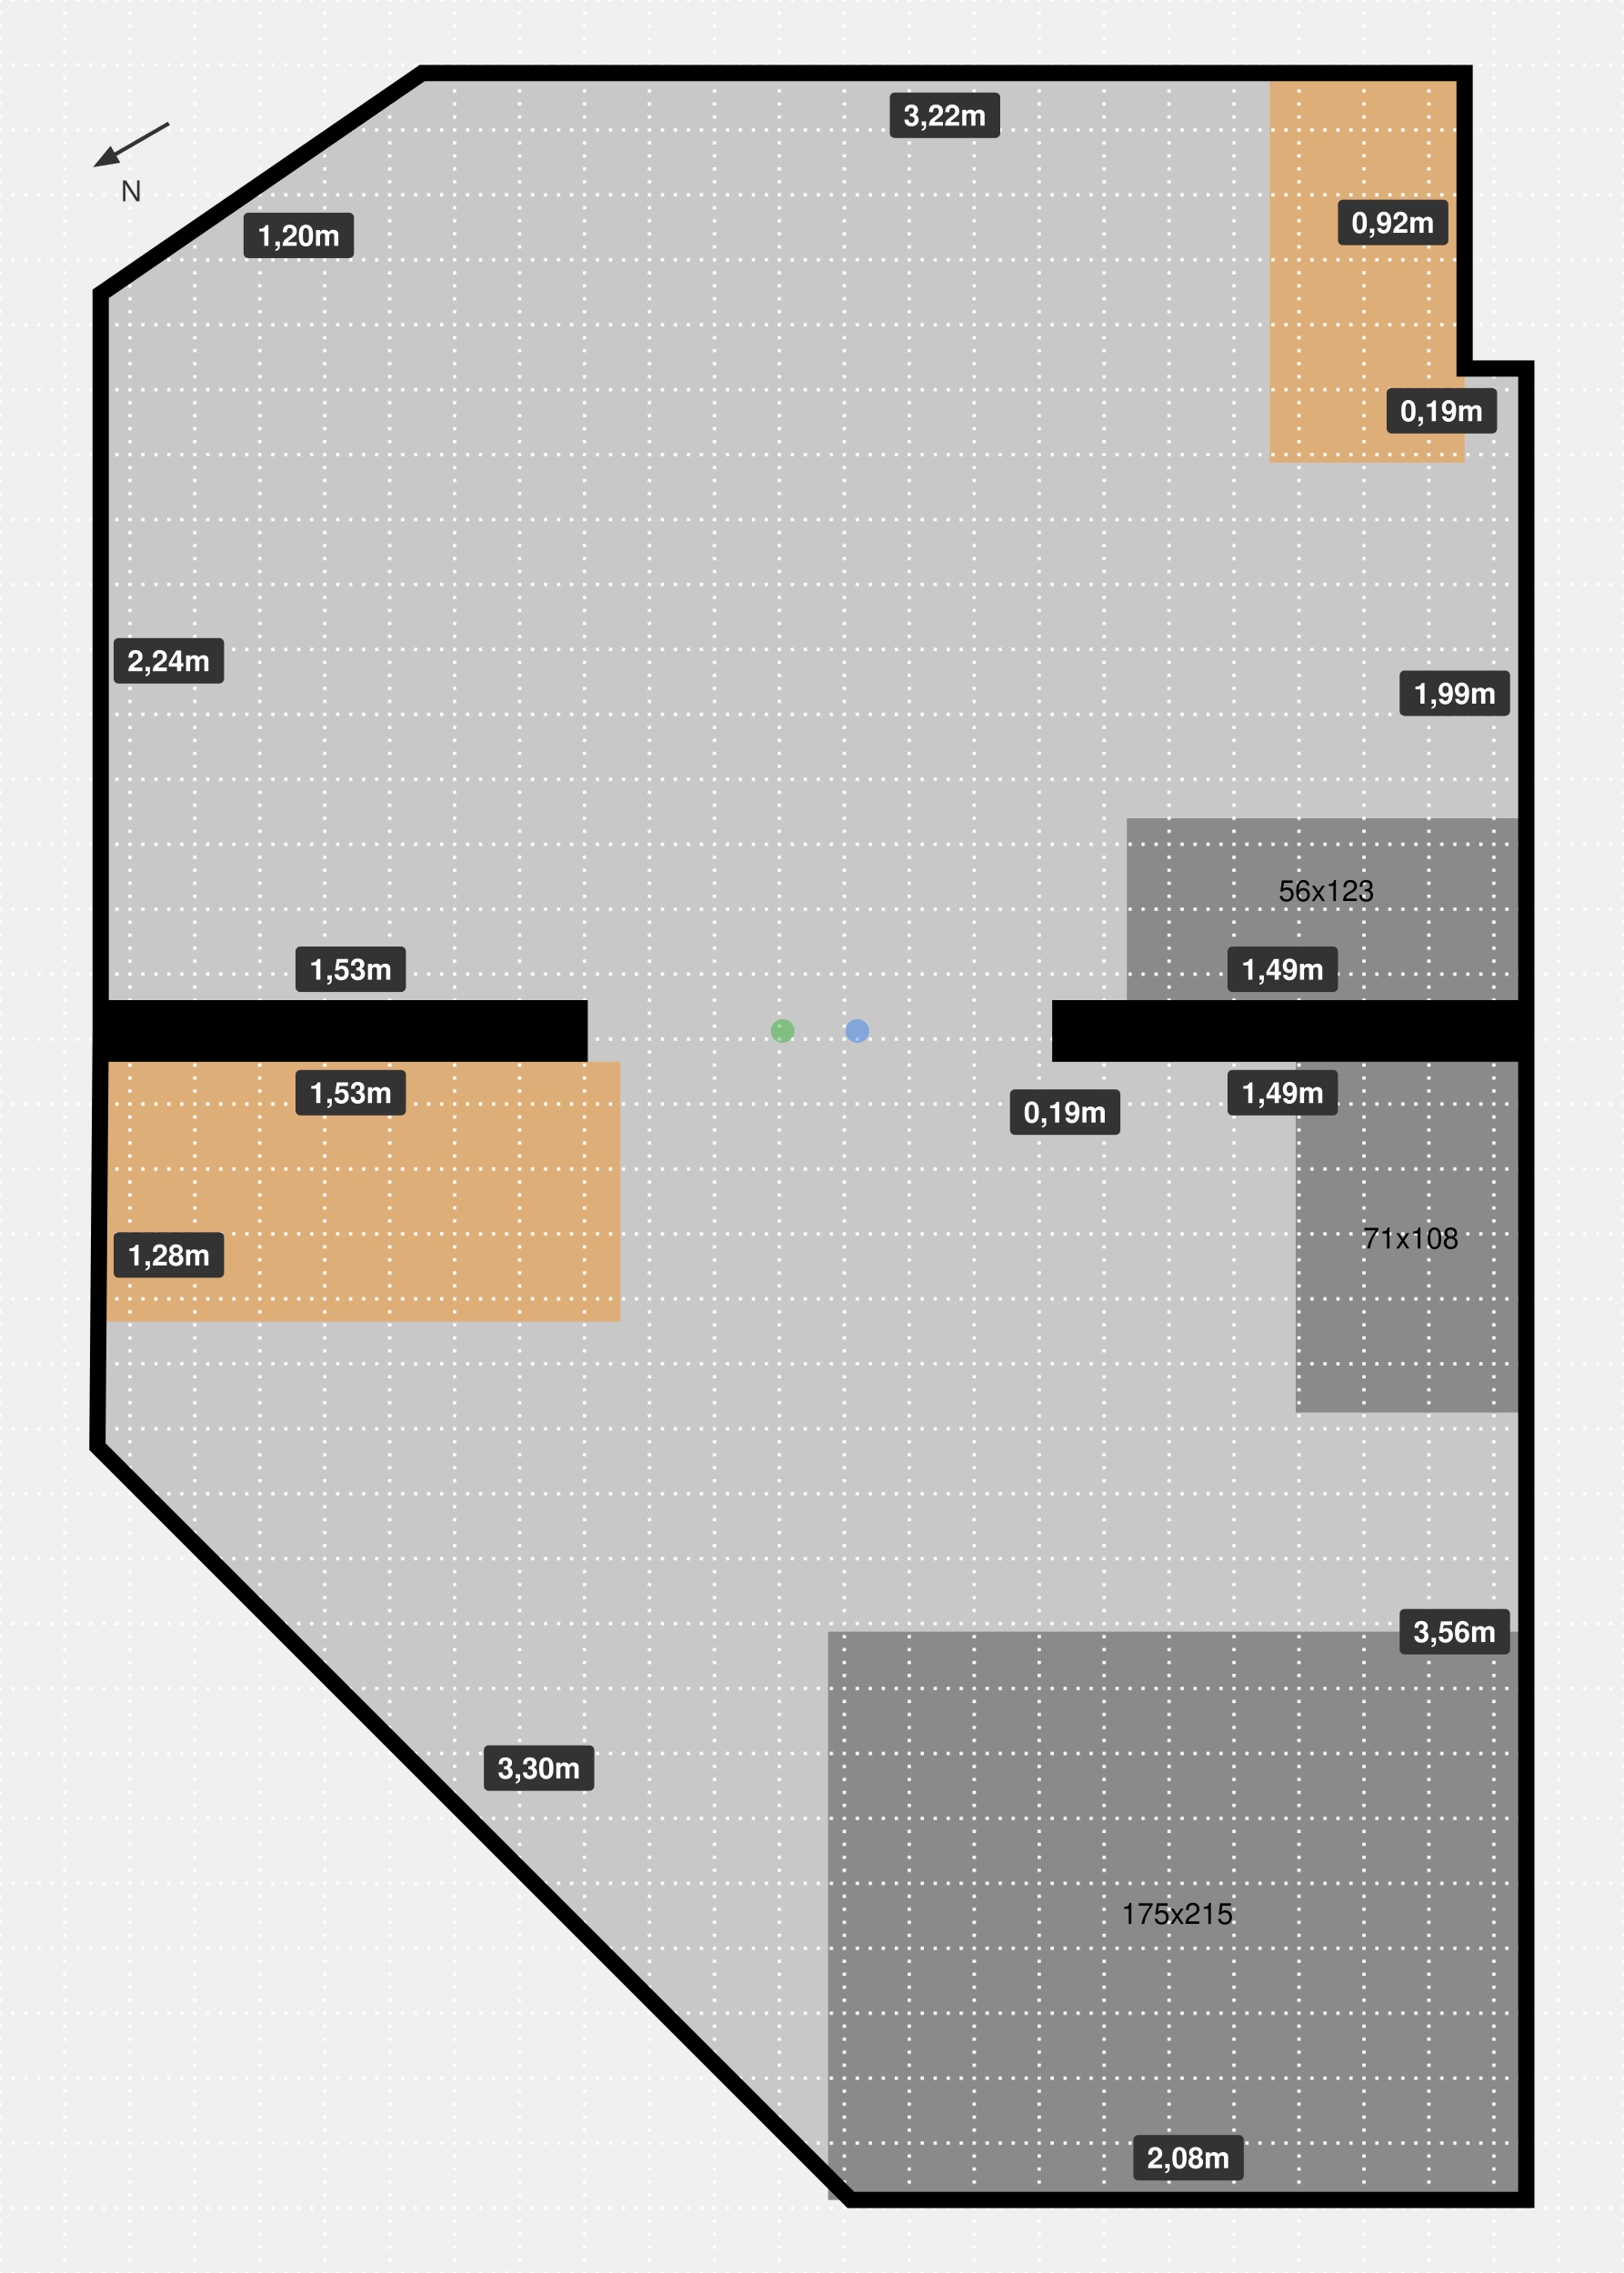
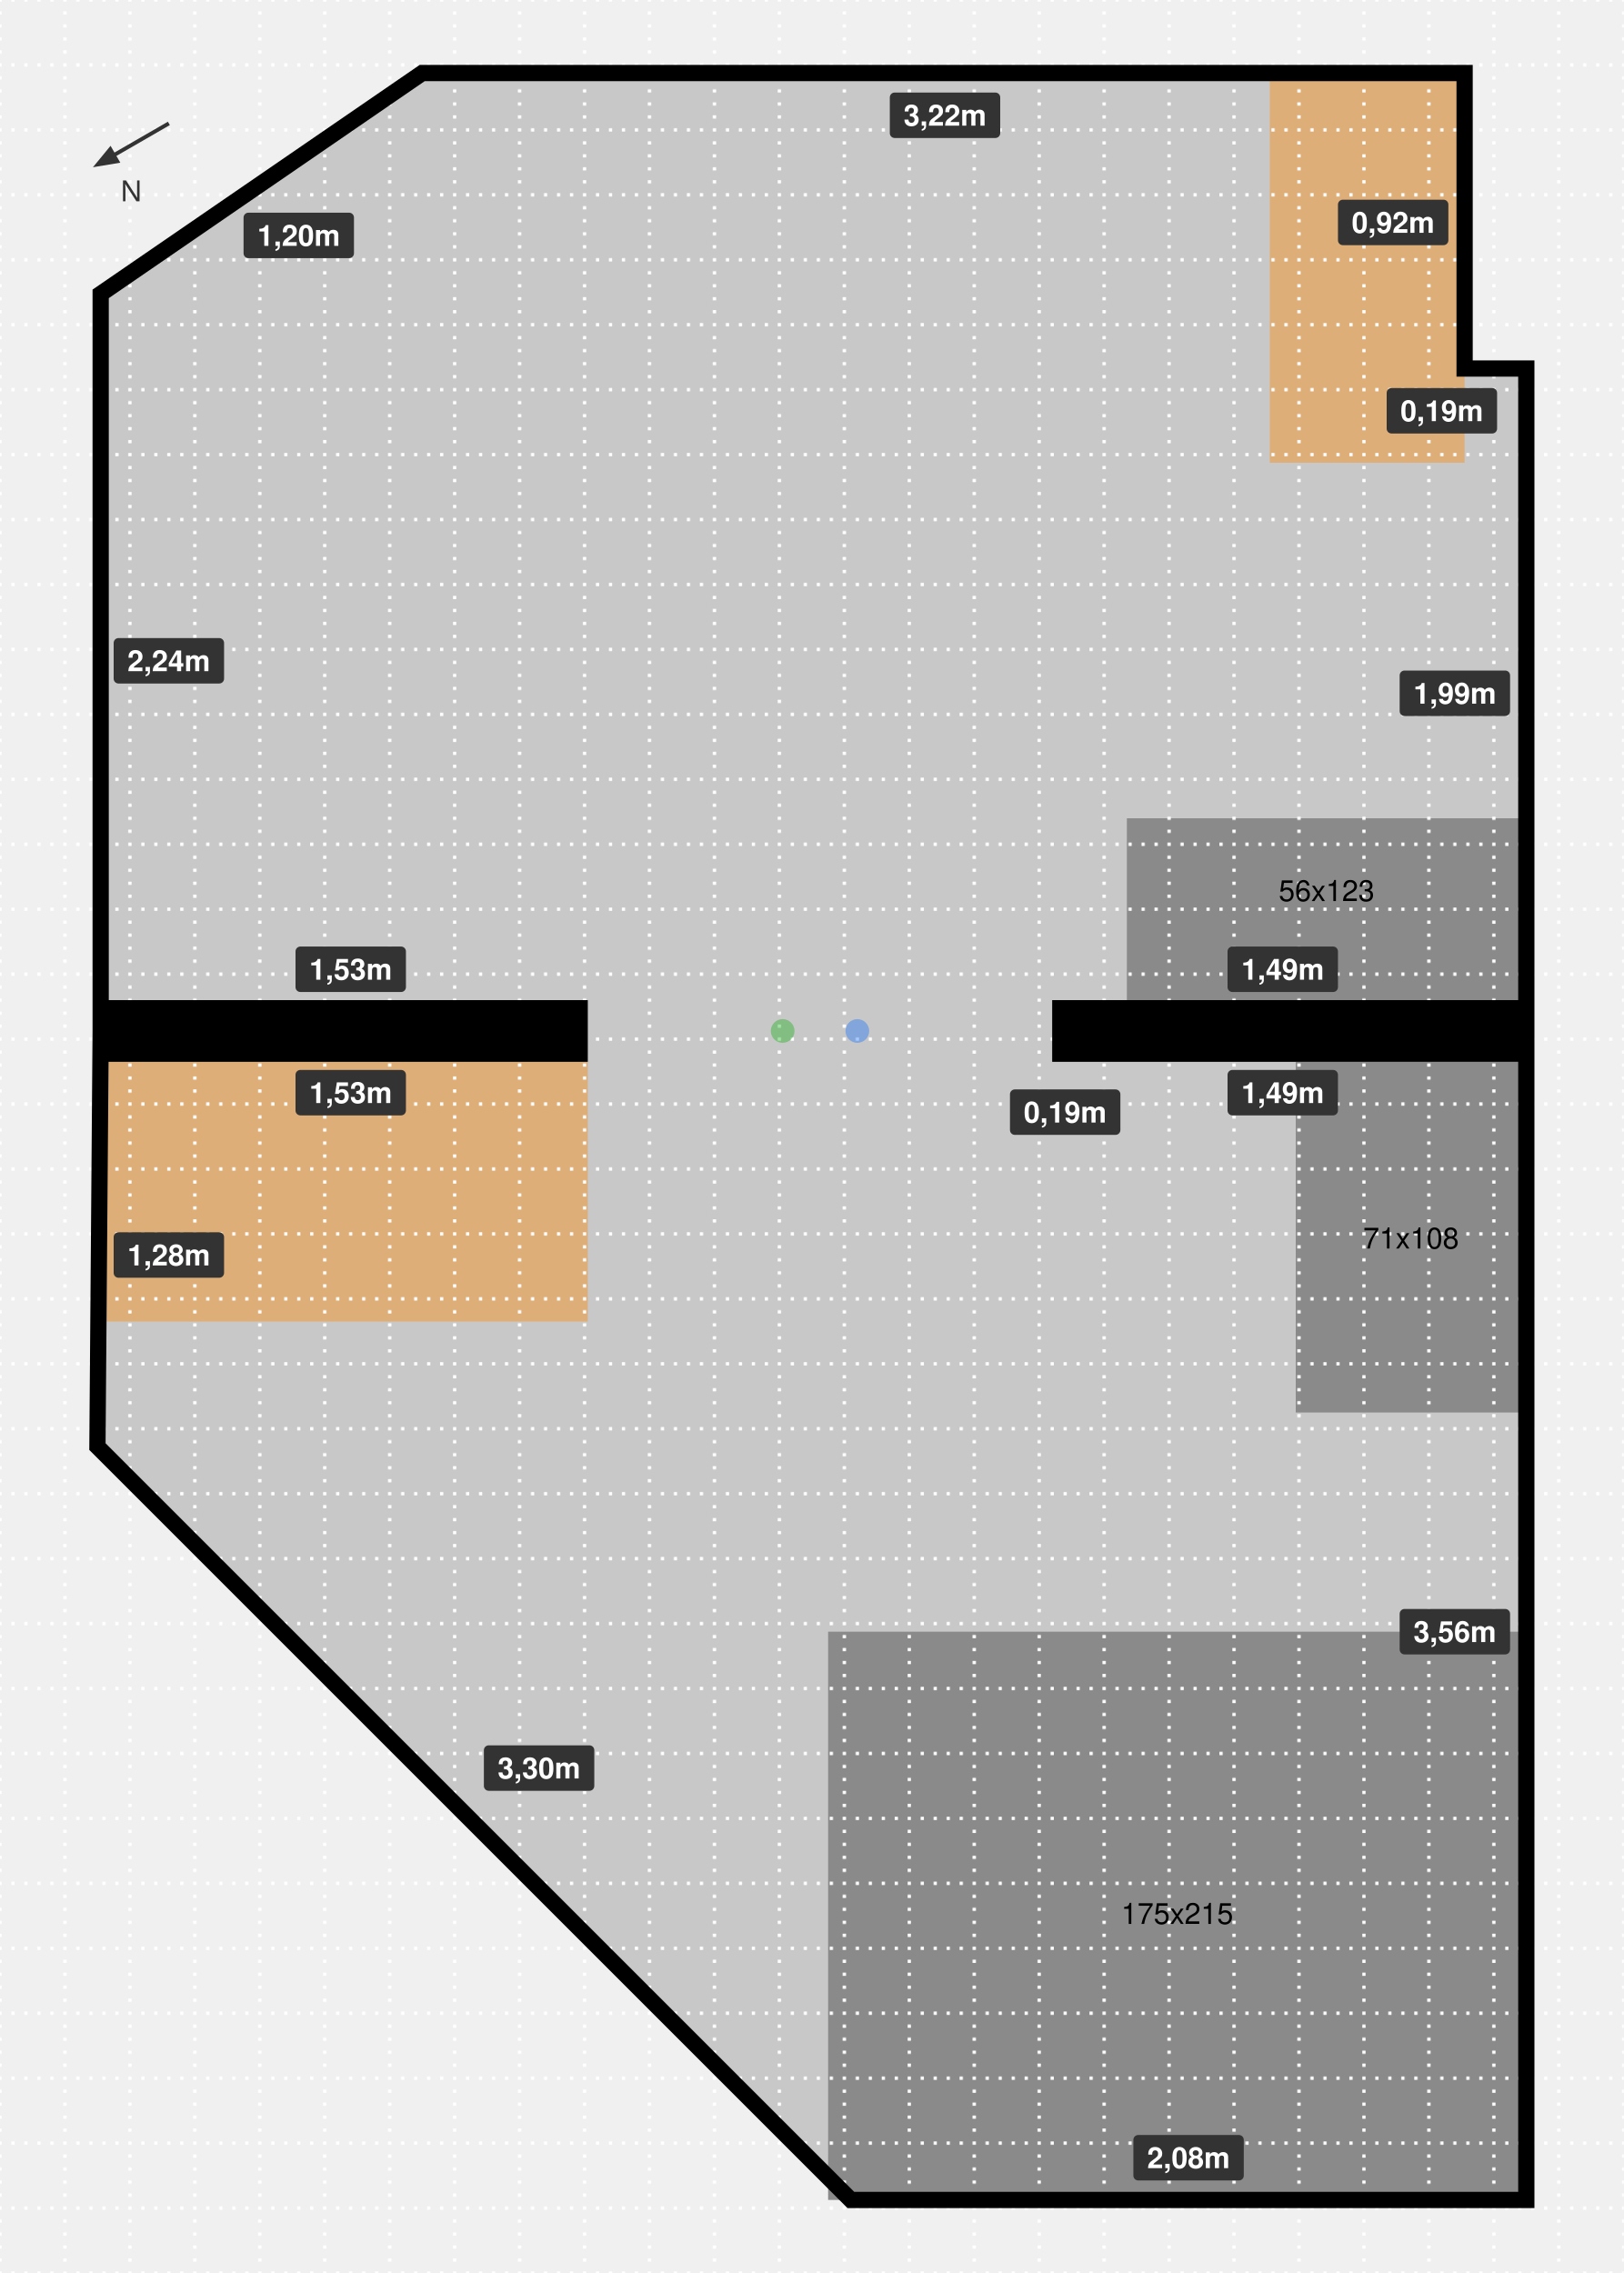
<svg xmlns="http://www.w3.org/2000/svg" viewBox="0 0 500 700" width="1000" height="1400">
  <defs>
    <path id="outer-wall" d="       M 0,423       L 1,295       L 1,68       L 100,0       L 421,0       L 421,91       L 440,91       L 440,655       L 232,655       Z" />
    <pattern id="tile" width="20" height="20" patternUnits="userSpaceOnUse">
      <path fill="none" stroke="#fff" stroke-width="1" stroke-dasharray="1 3" stroke-dashoffset="0.5" d="M 0,0 H 20 M 0,20 H 20 M 0,0 V 20 M 20,0 V 20" />
    </pattern>
  </defs>
  <g transform="translate(30,22.5)">
    <use href="#outer-wall" fill="#c8c8c8" />
    <g id="furniture" fill="#8a8a8a">
      <rect id="furniture-1" x="317" y="229.5" width="123" height="56" />
      <rect id="furniture-2" x="369" y="304.5" width="71" height="108" />
      <rect id="furniture-3" x="225" y="480" width="215" height="175" />
    </g>
    <g id="danger" fill="#f80" fill-opacity="0.4">
      <rect id="danger-1" x="361" y="0" width="60" height="120" />
-       <rect id="danger-2" x="1" y="304.5" width="160" height="80" />
+       <rect id="danger-2" x="1" y="304.5" width="150" height="80" />
    </g>
  </g>
  <rect id="grid" width="500" height="700" fill="url(#tile)" />
  <g transform="translate(30,22.5)">
    <use href="#outer-wall" fill="none" stroke="#000" stroke-width="5" stroke-linejoin="miter" />
    <line id="partition-left" stroke="#000" stroke-width="19" x1="1" y1="295" x2="151" y2="295" />
    <line id="partition-right" stroke="#000" stroke-width="19" x1="294" y1="295" x2="440" y2="295" />
    <g font-family="Helvetica, Arial, sans-serif" font-size="9" text-anchor="middle" fill="#000">
      <text x="378.5" y="255">56x123</text>
      <text x="404.5" y="362">71x108</text>
      <text x="332.5" y="570">175x215</text>
    </g>
    <circle id="start-green" fill="#0a0" fill-opacity="0.35" cx="211" cy="295" r="3.65" />
    <circle id="start-blue" fill="#06f" fill-opacity="0.35" cx="234" cy="295" r="3.65" />
  </g>
  <g id="north" stroke="#333" fill="#333" transform="translate(52,38) rotate(240)">
    <line x1="0" y1="0" x2="0" y2="-22" stroke-width="1.2" />
    <polygon points="0,-27 -3,-19 3,-19" stroke="none" />
  </g>
  <text x="37" y="62" font-family="sans-serif" font-size="9" fill="#333">N</text>
  <g transform="translate(30,22.5)">
    <g id="labels" font-family="Helvetica, Arial, sans-serif" font-size="9" font-weight="bold" text-anchor="middle">
      <g transform="translate(22,364)">
        <rect x="-17" y="-7" width="34" height="14" rx="1.5" fill="#333" />
        <text y="3.2" fill="#fff">1,28m</text>
      </g>
      <g transform="translate(22,181)">
        <rect x="-17" y="-7" width="34" height="14" rx="1.5" fill="#333" />
        <text y="3.2" fill="#fff">2,24m</text>
      </g>
      <g transform="translate(62,50)">
        <rect x="-17" y="-7" width="34" height="14" rx="1.5" fill="#333" />
        <text y="3.2" fill="#fff">1,20m</text>
      </g>
      <g transform="translate(136,522)">
        <rect x="-17" y="-7" width="34" height="14" rx="1.5" fill="#333" />
        <text y="3.2" fill="#fff">3,30m</text>
      </g>
      <g transform="translate(78,314)">
        <rect x="-17" y="-7" width="34" height="14" rx="1.5" fill="#333" />
        <text y="3.2" fill="#fff">1,53m</text>
      </g>
      <g transform="translate(78,276)">
        <rect x="-17" y="-7" width="34" height="14" rx="1.5" fill="#333" />
        <text y="3.2" fill="#fff">1,53m</text>
      </g>
      <g transform="translate(261,13)">
        <rect x="-17" y="-7" width="34" height="14" rx="1.5" fill="#333" />
        <text y="3.2" fill="#fff">3,22m</text>
      </g>
      <g transform="translate(298,320)">
        <rect x="-17" y="-7" width="34" height="14" rx="1.5" fill="#333" />
        <text y="3.2" fill="#fff">0,19m</text>
      </g>
      <g transform="translate(336,642)">
        <rect x="-17" y="-7" width="34" height="14" rx="1.5" fill="#333" />
        <text y="3.2" fill="#fff">2,08m</text>
      </g>
      <g transform="translate(365,314)">
        <rect x="-17" y="-7" width="34" height="14" rx="1.5" fill="#333" />
        <text y="3.2" fill="#fff">1,49m</text>
      </g>
      <g transform="translate(365,276)">
        <rect x="-17" y="-7" width="34" height="14" rx="1.5" fill="#333" />
        <text y="3.2" fill="#fff">1,49m</text>
      </g>
      <g transform="translate(418,480)">
        <rect x="-17" y="-7" width="34" height="14" rx="1.5" fill="#333" />
        <text y="3.2" fill="#fff">3,56m</text>
      </g>
      <g transform="translate(418,191)">
        <rect x="-17" y="-7" width="34" height="14" rx="1.5" fill="#333" />
        <text y="3.2" fill="#fff">1,99m</text>
      </g>
      <g transform="translate(414,104)">
        <rect x="-17" y="-7" width="34" height="14" rx="1.5" fill="#333" />
        <text y="3.2" fill="#fff">0,19m</text>
      </g>
      <g transform="translate(399,46)">
        <rect x="-17" y="-7" width="34" height="14" rx="1.5" fill="#333" />
        <text y="3.2" fill="#fff">0,92m</text>
      </g>
    </g>
  </g>
</svg>
